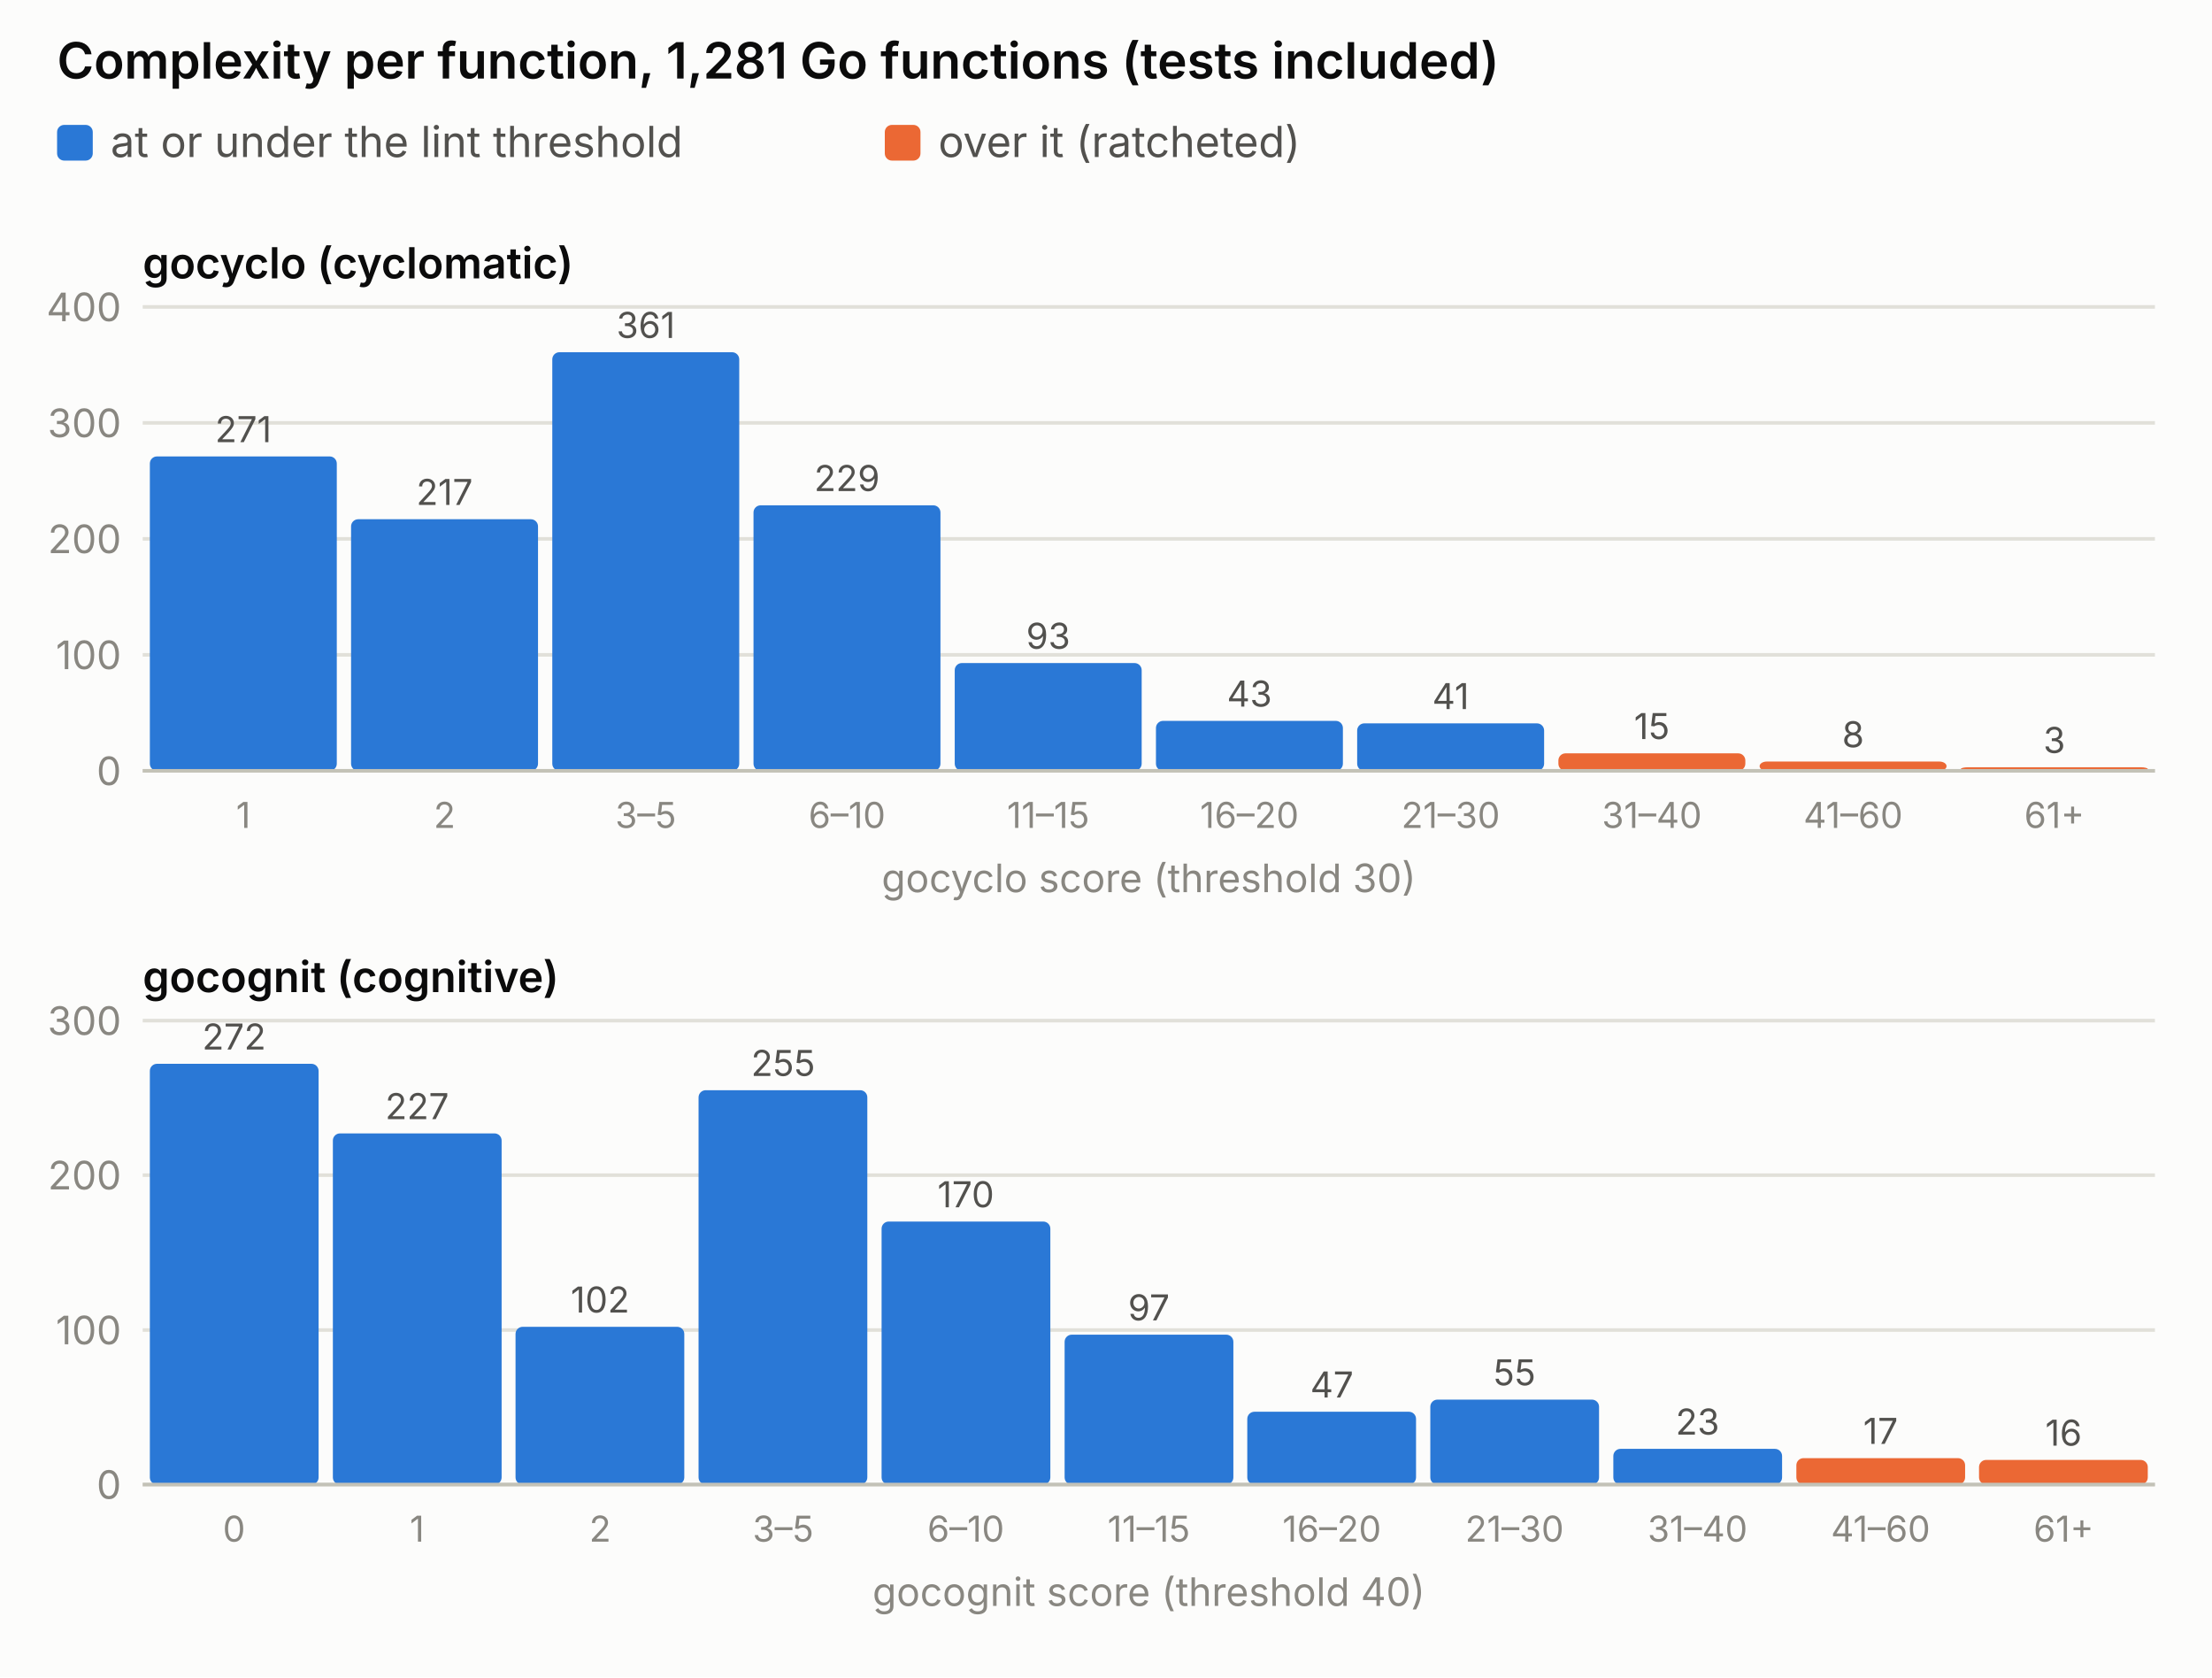
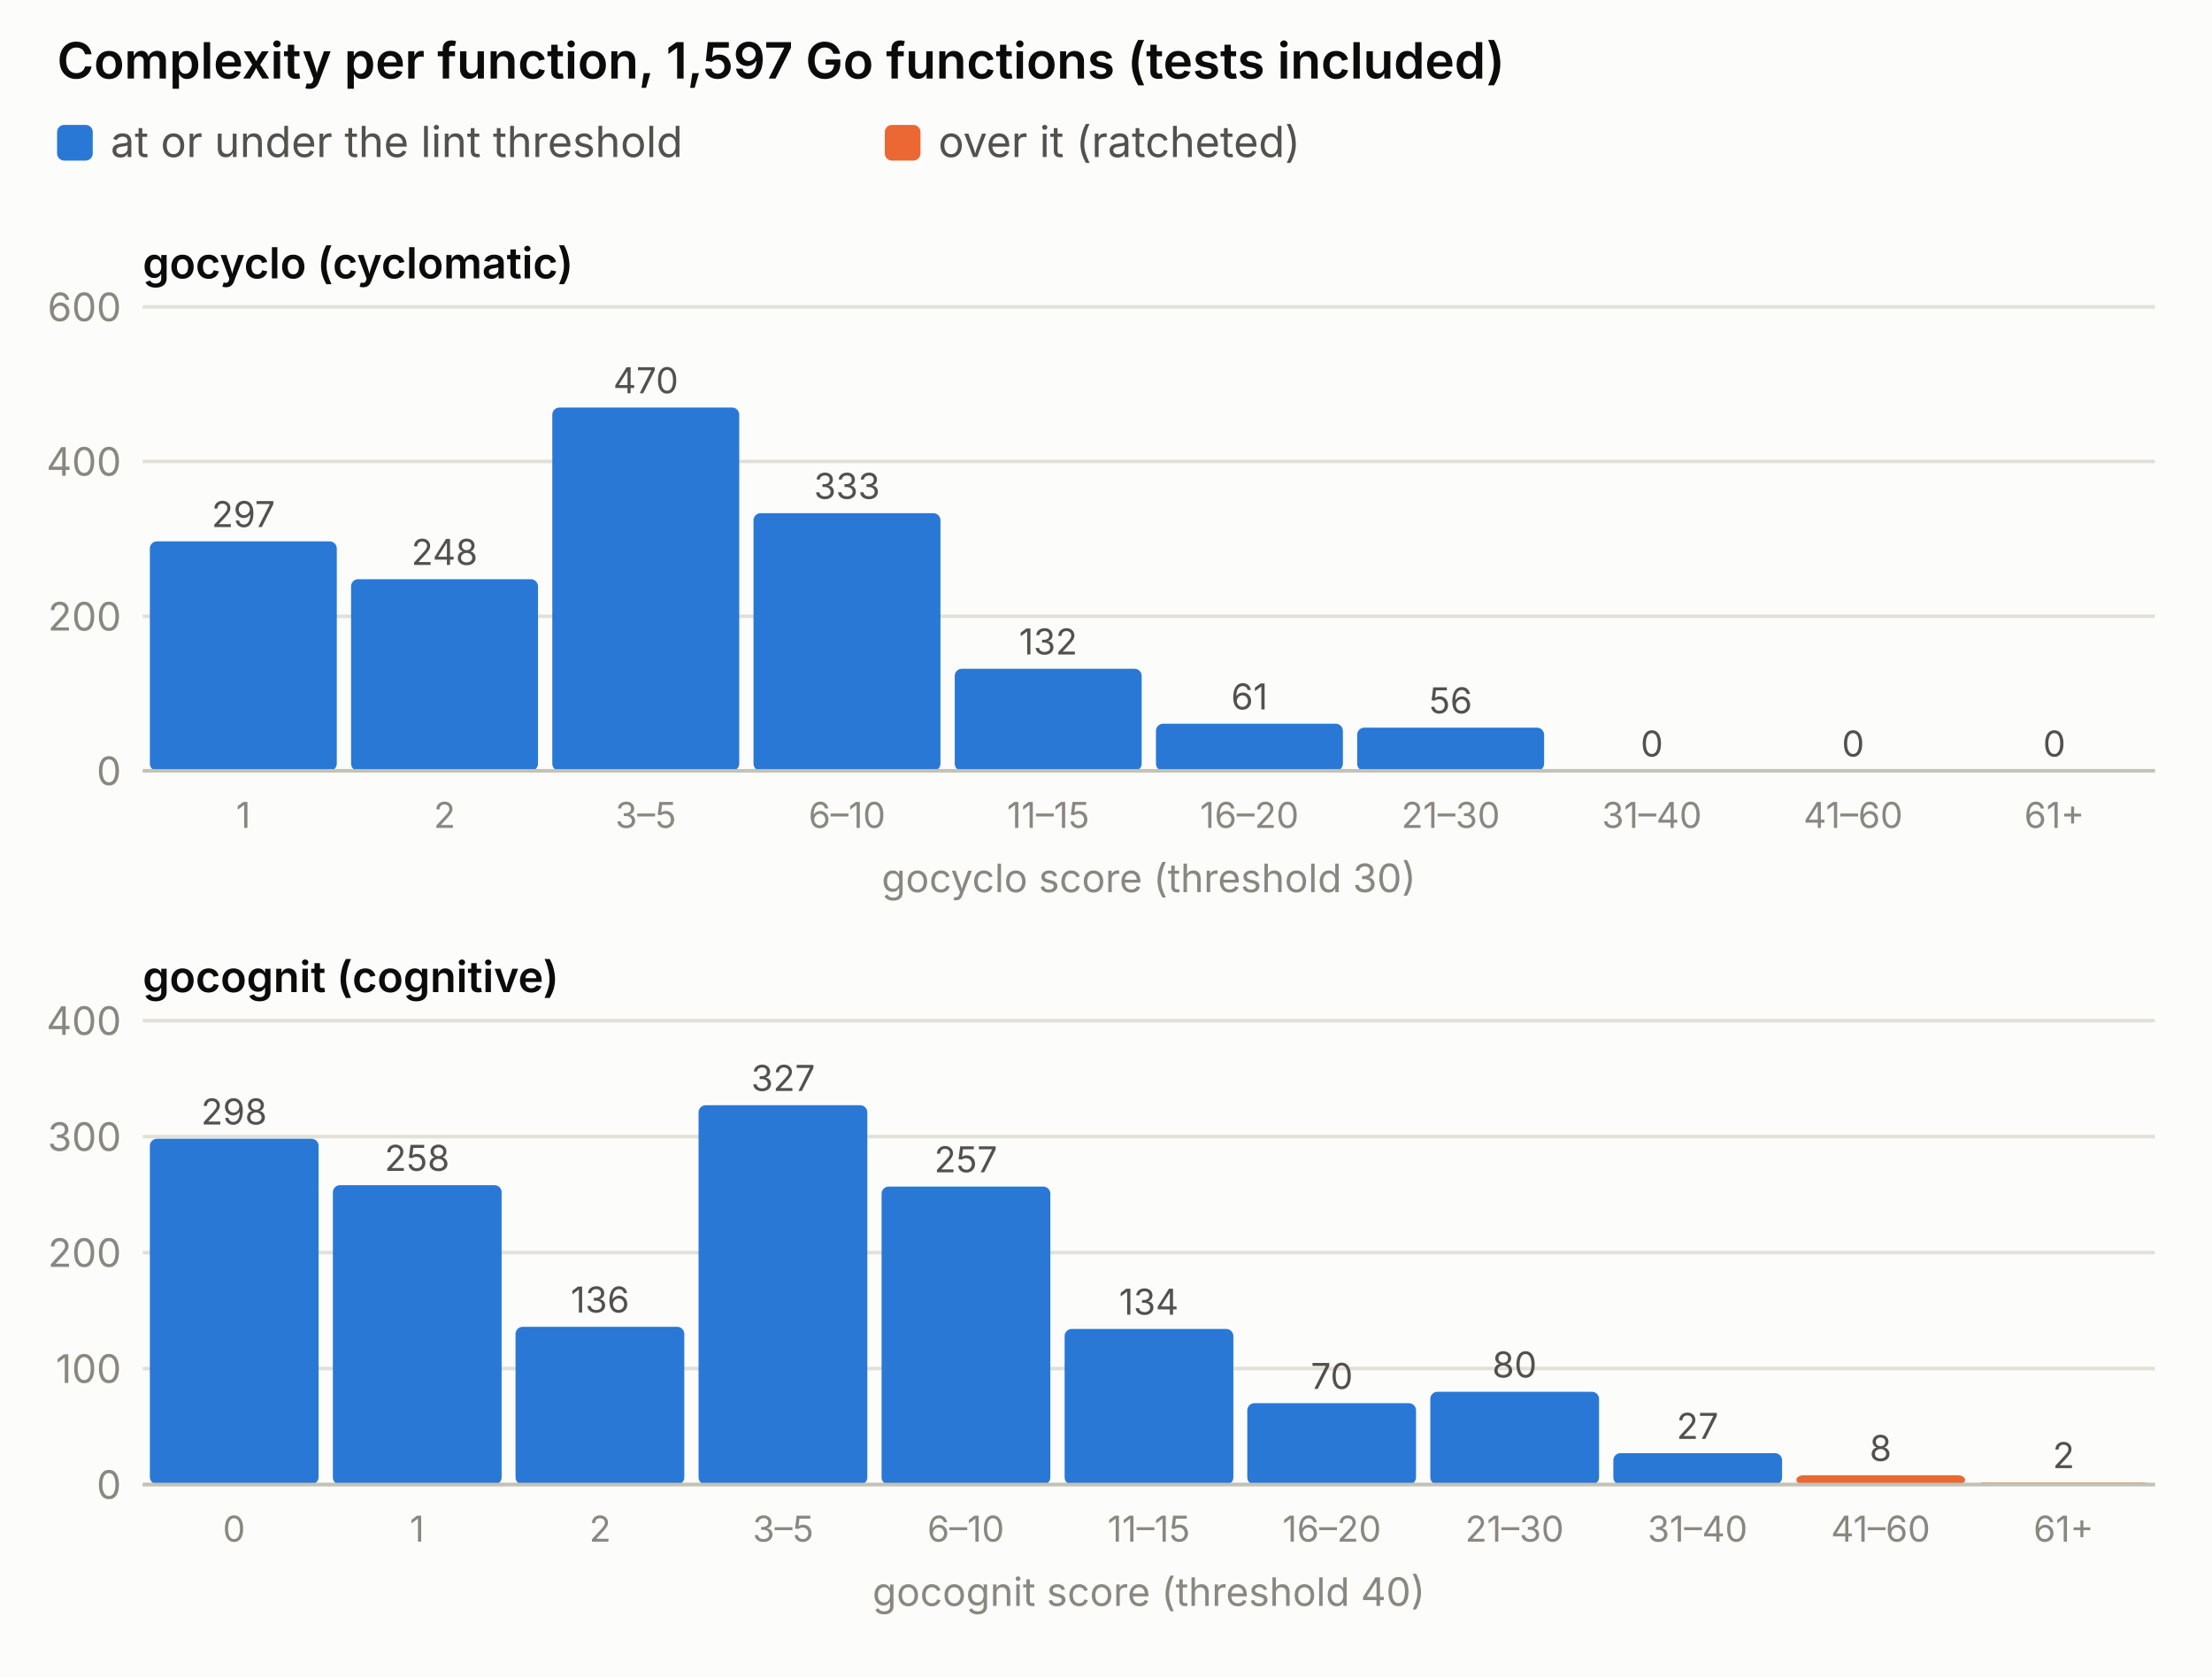
<svg xmlns="http://www.w3.org/2000/svg" viewBox="0 0 620 470" width="620" height="470" role="img" aria-label="gocyclo and gocognit distributions over all Go functions" style="font-family:system-ui,-apple-system,'Segoe UI',sans-serif">
  <rect width="620" height="470" fill="#fcfcfb" />
-   <text x="16.0" y="22.0" font-size="14" fill="#0b0b0b" text-anchor="start" font-weight="600">Complexity per function, 1,281 Go functions (tests included)</text>
+   <text x="16.0" y="22.0" font-size="14" fill="#0b0b0b" text-anchor="start" font-weight="600">Complexity per function, 1,597 Go functions (tests included)</text>
  <rect x="16.0" y="35.0" width="10.0" height="10.0" fill="#2a78d6" rx="2" />
  <text x="31.0" y="44.0" font-size="12" fill="#52514e" text-anchor="start" font-weight="400">at or under the lint threshold</text>
  <rect x="248.0" y="35.0" width="10.0" height="10.0" fill="#eb6834" rx="2" />
  <text x="263.0" y="44.0" font-size="12" fill="#52514e" text-anchor="start" font-weight="400">over it (ratcheted)</text>
  <text x="40.0" y="78.0" font-size="12" fill="#0b0b0b" text-anchor="start" font-weight="600">gocyclo (cyclomatic)</text>
  <line x1="40.0" y1="216.0" x2="604.0" y2="216.0" stroke="#e1e0d9" stroke-width="1" />
  <text x="34.0" y="220.0" font-size="11" fill="#898781" text-anchor="end" font-weight="400">0</text>
-   <line x1="40.0" y1="183.5" x2="604.0" y2="183.5" stroke="#e1e0d9" stroke-width="1" />
-   <text x="34.0" y="187.5" font-size="11" fill="#898781" text-anchor="end" font-weight="400">100</text>
-   <line x1="40.0" y1="151.0" x2="604.0" y2="151.0" stroke="#e1e0d9" stroke-width="1" />
-   <text x="34.0" y="155.0" font-size="11" fill="#898781" text-anchor="end" font-weight="400">200</text>
-   <line x1="40.0" y1="118.5" x2="604.0" y2="118.5" stroke="#e1e0d9" stroke-width="1" />
-   <text x="34.0" y="122.5" font-size="11" fill="#898781" text-anchor="end" font-weight="400">300</text>
+   <line x1="40.0" y1="172.7" x2="604.0" y2="172.7" stroke="#e1e0d9" stroke-width="1" />
+   <text x="34.0" y="176.7" font-size="11" fill="#898781" text-anchor="end" font-weight="400">200</text>
+   <line x1="40.0" y1="129.3" x2="604.0" y2="129.3" stroke="#e1e0d9" stroke-width="1" />
+   <text x="34.0" y="133.3" font-size="11" fill="#898781" text-anchor="end" font-weight="400">400</text>
  <line x1="40.0" y1="86.0" x2="604.0" y2="86.0" stroke="#e1e0d9" stroke-width="1" />
-   <text x="34.0" y="90.0" font-size="11" fill="#898781" text-anchor="end" font-weight="400">400</text>
-   <rect x="42.0" y="127.9" width="52.4" height="88.1" fill="#2a78d6" rx="2" />
-   <text x="68.2" y="123.9" font-size="10" fill="#52514e" text-anchor="middle" font-weight="400">271</text>
+   <text x="34.0" y="90.0" font-size="11" fill="#898781" text-anchor="end" font-weight="400">600</text>
+   <rect x="42.0" y="151.7" width="52.4" height="64.3" fill="#2a78d6" rx="2" />
+   <text x="68.2" y="147.7" font-size="10" fill="#52514e" text-anchor="middle" font-weight="400">297</text>
  <text x="68.2" y="232.0" font-size="10" fill="#898781" text-anchor="middle" font-weight="400">1</text>
-   <rect x="98.4" y="145.5" width="52.4" height="70.5" fill="#2a78d6" rx="2" />
-   <text x="124.6" y="141.5" font-size="10" fill="#52514e" text-anchor="middle" font-weight="400">217</text>
+   <rect x="98.4" y="162.3" width="52.4" height="53.7" fill="#2a78d6" rx="2" />
+   <text x="124.6" y="158.3" font-size="10" fill="#52514e" text-anchor="middle" font-weight="400">248</text>
  <text x="124.6" y="232.0" font-size="10" fill="#898781" text-anchor="middle" font-weight="400">2</text>
-   <rect x="154.8" y="98.7" width="52.4" height="117.3" fill="#2a78d6" rx="2" />
-   <text x="181.0" y="94.7" font-size="10" fill="#52514e" text-anchor="middle" font-weight="400">361</text>
+   <rect x="154.8" y="114.2" width="52.4" height="101.8" fill="#2a78d6" rx="2" />
+   <text x="181.0" y="110.2" font-size="10" fill="#52514e" text-anchor="middle" font-weight="400">470</text>
  <text x="181.0" y="232.0" font-size="10" fill="#898781" text-anchor="middle" font-weight="400">3–5</text>
-   <rect x="211.2" y="141.6" width="52.4" height="74.4" fill="#2a78d6" rx="2" />
-   <text x="237.4" y="137.6" font-size="10" fill="#52514e" text-anchor="middle" font-weight="400">229</text>
+   <rect x="211.2" y="143.8" width="52.4" height="72.2" fill="#2a78d6" rx="2" />
+   <text x="237.4" y="139.8" font-size="10" fill="#52514e" text-anchor="middle" font-weight="400">333</text>
  <text x="237.4" y="232.0" font-size="10" fill="#898781" text-anchor="middle" font-weight="400">6–10</text>
-   <rect x="267.6" y="185.8" width="52.4" height="30.2" fill="#2a78d6" rx="2" />
-   <text x="293.8" y="181.8" font-size="10" fill="#52514e" text-anchor="middle" font-weight="400">93</text>
+   <rect x="267.6" y="187.4" width="52.4" height="28.6" fill="#2a78d6" rx="2" />
+   <text x="293.8" y="183.4" font-size="10" fill="#52514e" text-anchor="middle" font-weight="400">132</text>
  <text x="293.8" y="232.0" font-size="10" fill="#898781" text-anchor="middle" font-weight="400">11–15</text>
-   <rect x="324.0" y="202.0" width="52.4" height="14.0" fill="#2a78d6" rx="2" />
-   <text x="350.2" y="198.0" font-size="10" fill="#52514e" text-anchor="middle" font-weight="400">43</text>
+   <rect x="324.0" y="202.8" width="52.4" height="13.2" fill="#2a78d6" rx="2" />
+   <text x="350.2" y="198.8" font-size="10" fill="#52514e" text-anchor="middle" font-weight="400">61</text>
  <text x="350.2" y="232.0" font-size="10" fill="#898781" text-anchor="middle" font-weight="400">16–20</text>
-   <rect x="380.4" y="202.7" width="52.4" height="13.3" fill="#2a78d6" rx="2" />
-   <text x="406.6" y="198.7" font-size="10" fill="#52514e" text-anchor="middle" font-weight="400">41</text>
+   <rect x="380.4" y="203.9" width="52.4" height="12.1" fill="#2a78d6" rx="2" />
+   <text x="406.6" y="199.9" font-size="10" fill="#52514e" text-anchor="middle" font-weight="400">56</text>
  <text x="406.6" y="232.0" font-size="10" fill="#898781" text-anchor="middle" font-weight="400">21–30</text>
-   <rect x="436.8" y="211.1" width="52.4" height="4.9" fill="#eb6834" rx="2" />
-   <text x="463.0" y="207.1" font-size="10" fill="#52514e" text-anchor="middle" font-weight="400">15</text>
+   <rect x="436.8" y="216.0" width="52.4" height="0.0" fill="#eb6834" rx="2" />
+   <text x="463.0" y="212.0" font-size="10" fill="#52514e" text-anchor="middle" font-weight="400">0</text>
  <text x="463.0" y="232.0" font-size="10" fill="#898781" text-anchor="middle" font-weight="400">31–40</text>
-   <rect x="493.2" y="213.4" width="52.4" height="2.6" fill="#eb6834" rx="2" />
-   <text x="519.4" y="209.4" font-size="10" fill="#52514e" text-anchor="middle" font-weight="400">8</text>
+   <rect x="493.2" y="216.0" width="52.4" height="0.0" fill="#eb6834" rx="2" />
+   <text x="519.4" y="212.0" font-size="10" fill="#52514e" text-anchor="middle" font-weight="400">0</text>
  <text x="519.4" y="232.0" font-size="10" fill="#898781" text-anchor="middle" font-weight="400">41–60</text>
-   <rect x="549.6" y="215.0" width="52.4" height="1.0" fill="#eb6834" rx="2" />
-   <text x="575.8" y="211.0" font-size="10" fill="#52514e" text-anchor="middle" font-weight="400">3</text>
+   <rect x="549.6" y="216.0" width="52.4" height="0.0" fill="#eb6834" rx="2" />
+   <text x="575.8" y="212.0" font-size="10" fill="#52514e" text-anchor="middle" font-weight="400">0</text>
  <text x="575.8" y="232.0" font-size="10" fill="#898781" text-anchor="middle" font-weight="400">61+</text>
  <line x1="40.0" y1="216.0" x2="604.0" y2="216.0" stroke="#c3c2b7" stroke-width="1" />
  <text x="322.0" y="250.0" font-size="11" fill="#898781" text-anchor="middle" font-weight="400">gocyclo score (threshold 30)</text>
  <text x="40.0" y="278.0" font-size="12" fill="#0b0b0b" text-anchor="start" font-weight="600">gocognit (cognitive)</text>
  <line x1="40.0" y1="416.0" x2="604.0" y2="416.0" stroke="#e1e0d9" stroke-width="1" />
  <text x="34.0" y="420.0" font-size="11" fill="#898781" text-anchor="end" font-weight="400">0</text>
-   <line x1="40.0" y1="372.7" x2="604.0" y2="372.7" stroke="#e1e0d9" stroke-width="1" />
-   <text x="34.0" y="376.7" font-size="11" fill="#898781" text-anchor="end" font-weight="400">100</text>
-   <line x1="40.0" y1="329.3" x2="604.0" y2="329.3" stroke="#e1e0d9" stroke-width="1" />
-   <text x="34.0" y="333.3" font-size="11" fill="#898781" text-anchor="end" font-weight="400">200</text>
+   <line x1="40.0" y1="383.5" x2="604.0" y2="383.5" stroke="#e1e0d9" stroke-width="1" />
+   <text x="34.0" y="387.5" font-size="11" fill="#898781" text-anchor="end" font-weight="400">100</text>
+   <line x1="40.0" y1="351.0" x2="604.0" y2="351.0" stroke="#e1e0d9" stroke-width="1" />
+   <text x="34.0" y="355.0" font-size="11" fill="#898781" text-anchor="end" font-weight="400">200</text>
+   <line x1="40.0" y1="318.5" x2="604.0" y2="318.5" stroke="#e1e0d9" stroke-width="1" />
+   <text x="34.0" y="322.5" font-size="11" fill="#898781" text-anchor="end" font-weight="400">300</text>
  <line x1="40.0" y1="286.0" x2="604.0" y2="286.0" stroke="#e1e0d9" stroke-width="1" />
-   <text x="34.0" y="290.0" font-size="11" fill="#898781" text-anchor="end" font-weight="400">300</text>
-   <rect x="42.0" y="298.1" width="47.3" height="117.9" fill="#2a78d6" rx="2" />
-   <text x="65.6" y="294.1" font-size="10" fill="#52514e" text-anchor="middle" font-weight="400">272</text>
+   <text x="34.0" y="290.0" font-size="11" fill="#898781" text-anchor="end" font-weight="400">400</text>
+   <rect x="42.0" y="319.1" width="47.3" height="96.8" fill="#2a78d6" rx="2" />
+   <text x="65.6" y="315.1" font-size="10" fill="#52514e" text-anchor="middle" font-weight="400">298</text>
  <text x="65.6" y="432.0" font-size="10" fill="#898781" text-anchor="middle" font-weight="400">0</text>
-   <rect x="93.3" y="317.6" width="47.3" height="98.4" fill="#2a78d6" rx="2" />
-   <text x="116.9" y="313.6" font-size="10" fill="#52514e" text-anchor="middle" font-weight="400">227</text>
+   <rect x="93.3" y="332.1" width="47.3" height="83.9" fill="#2a78d6" rx="2" />
+   <text x="116.9" y="328.1" font-size="10" fill="#52514e" text-anchor="middle" font-weight="400">258</text>
  <text x="116.9" y="432.0" font-size="10" fill="#898781" text-anchor="middle" font-weight="400">1</text>
  <rect x="144.5" y="371.8" width="47.3" height="44.2" fill="#2a78d6" rx="2" />
-   <text x="168.2" y="367.8" font-size="10" fill="#52514e" text-anchor="middle" font-weight="400">102</text>
+   <text x="168.2" y="367.8" font-size="10" fill="#52514e" text-anchor="middle" font-weight="400">136</text>
  <text x="168.2" y="432.0" font-size="10" fill="#898781" text-anchor="middle" font-weight="400">2</text>
-   <rect x="195.8" y="305.5" width="47.3" height="110.5" fill="#2a78d6" rx="2" />
-   <text x="219.5" y="301.5" font-size="10" fill="#52514e" text-anchor="middle" font-weight="400">255</text>
+   <rect x="195.8" y="309.7" width="47.3" height="106.3" fill="#2a78d6" rx="2" />
+   <text x="219.5" y="305.7" font-size="10" fill="#52514e" text-anchor="middle" font-weight="400">327</text>
  <text x="219.5" y="432.0" font-size="10" fill="#898781" text-anchor="middle" font-weight="400">3–5</text>
-   <rect x="247.1" y="342.3" width="47.3" height="73.7" fill="#2a78d6" rx="2" />
-   <text x="270.7" y="338.3" font-size="10" fill="#52514e" text-anchor="middle" font-weight="400">170</text>
+   <rect x="247.1" y="332.5" width="47.3" height="83.5" fill="#2a78d6" rx="2" />
+   <text x="270.7" y="328.5" font-size="10" fill="#52514e" text-anchor="middle" font-weight="400">257</text>
  <text x="270.7" y="432.0" font-size="10" fill="#898781" text-anchor="middle" font-weight="400">6–10</text>
-   <rect x="298.4" y="374.0" width="47.3" height="42.0" fill="#2a78d6" rx="2" />
-   <text x="322.0" y="370.0" font-size="10" fill="#52514e" text-anchor="middle" font-weight="400">97</text>
+   <rect x="298.4" y="372.4" width="47.3" height="43.6" fill="#2a78d6" rx="2" />
+   <text x="322.0" y="368.4" font-size="10" fill="#52514e" text-anchor="middle" font-weight="400">134</text>
  <text x="322.0" y="432.0" font-size="10" fill="#898781" text-anchor="middle" font-weight="400">11–15</text>
-   <rect x="349.6" y="395.6" width="47.3" height="20.4" fill="#2a78d6" rx="2" />
-   <text x="373.3" y="391.6" font-size="10" fill="#52514e" text-anchor="middle" font-weight="400">47</text>
+   <rect x="349.6" y="393.2" width="47.3" height="22.8" fill="#2a78d6" rx="2" />
+   <text x="373.3" y="389.2" font-size="10" fill="#52514e" text-anchor="middle" font-weight="400">70</text>
  <text x="373.3" y="432.0" font-size="10" fill="#898781" text-anchor="middle" font-weight="400">16–20</text>
-   <rect x="400.9" y="392.2" width="47.3" height="23.8" fill="#2a78d6" rx="2" />
-   <text x="424.5" y="388.2" font-size="10" fill="#52514e" text-anchor="middle" font-weight="400">55</text>
+   <rect x="400.9" y="390.0" width="47.3" height="26.0" fill="#2a78d6" rx="2" />
+   <text x="424.5" y="386.0" font-size="10" fill="#52514e" text-anchor="middle" font-weight="400">80</text>
  <text x="424.5" y="432.0" font-size="10" fill="#898781" text-anchor="middle" font-weight="400">21–30</text>
-   <rect x="452.2" y="406.0" width="47.3" height="10.0" fill="#2a78d6" rx="2" />
-   <text x="475.8" y="402.0" font-size="10" fill="#52514e" text-anchor="middle" font-weight="400">23</text>
+   <rect x="452.2" y="407.2" width="47.3" height="8.8" fill="#2a78d6" rx="2" />
+   <text x="475.8" y="403.2" font-size="10" fill="#52514e" text-anchor="middle" font-weight="400">27</text>
  <text x="475.8" y="432.0" font-size="10" fill="#898781" text-anchor="middle" font-weight="400">31–40</text>
-   <rect x="503.5" y="408.6" width="47.3" height="7.4" fill="#eb6834" rx="2" />
-   <text x="527.1" y="404.6" font-size="10" fill="#52514e" text-anchor="middle" font-weight="400">17</text>
+   <rect x="503.5" y="413.4" width="47.3" height="2.6" fill="#eb6834" rx="2" />
+   <text x="527.1" y="409.4" font-size="10" fill="#52514e" text-anchor="middle" font-weight="400">8</text>
  <text x="527.1" y="432.0" font-size="10" fill="#898781" text-anchor="middle" font-weight="400">41–60</text>
-   <rect x="554.7" y="409.1" width="47.3" height="6.9" fill="#eb6834" rx="2" />
-   <text x="578.4" y="405.1" font-size="10" fill="#52514e" text-anchor="middle" font-weight="400">16</text>
+   <rect x="554.7" y="415.4" width="47.3" height="0.7" fill="#eb6834" rx="2" />
+   <text x="578.4" y="411.4" font-size="10" fill="#52514e" text-anchor="middle" font-weight="400">2</text>
  <text x="578.4" y="432.0" font-size="10" fill="#898781" text-anchor="middle" font-weight="400">61+</text>
  <line x1="40.0" y1="416.0" x2="604.0" y2="416.0" stroke="#c3c2b7" stroke-width="1" />
  <text x="322.0" y="450.0" font-size="11" fill="#898781" text-anchor="middle" font-weight="400">gocognit score (threshold 40)</text>
</svg>
